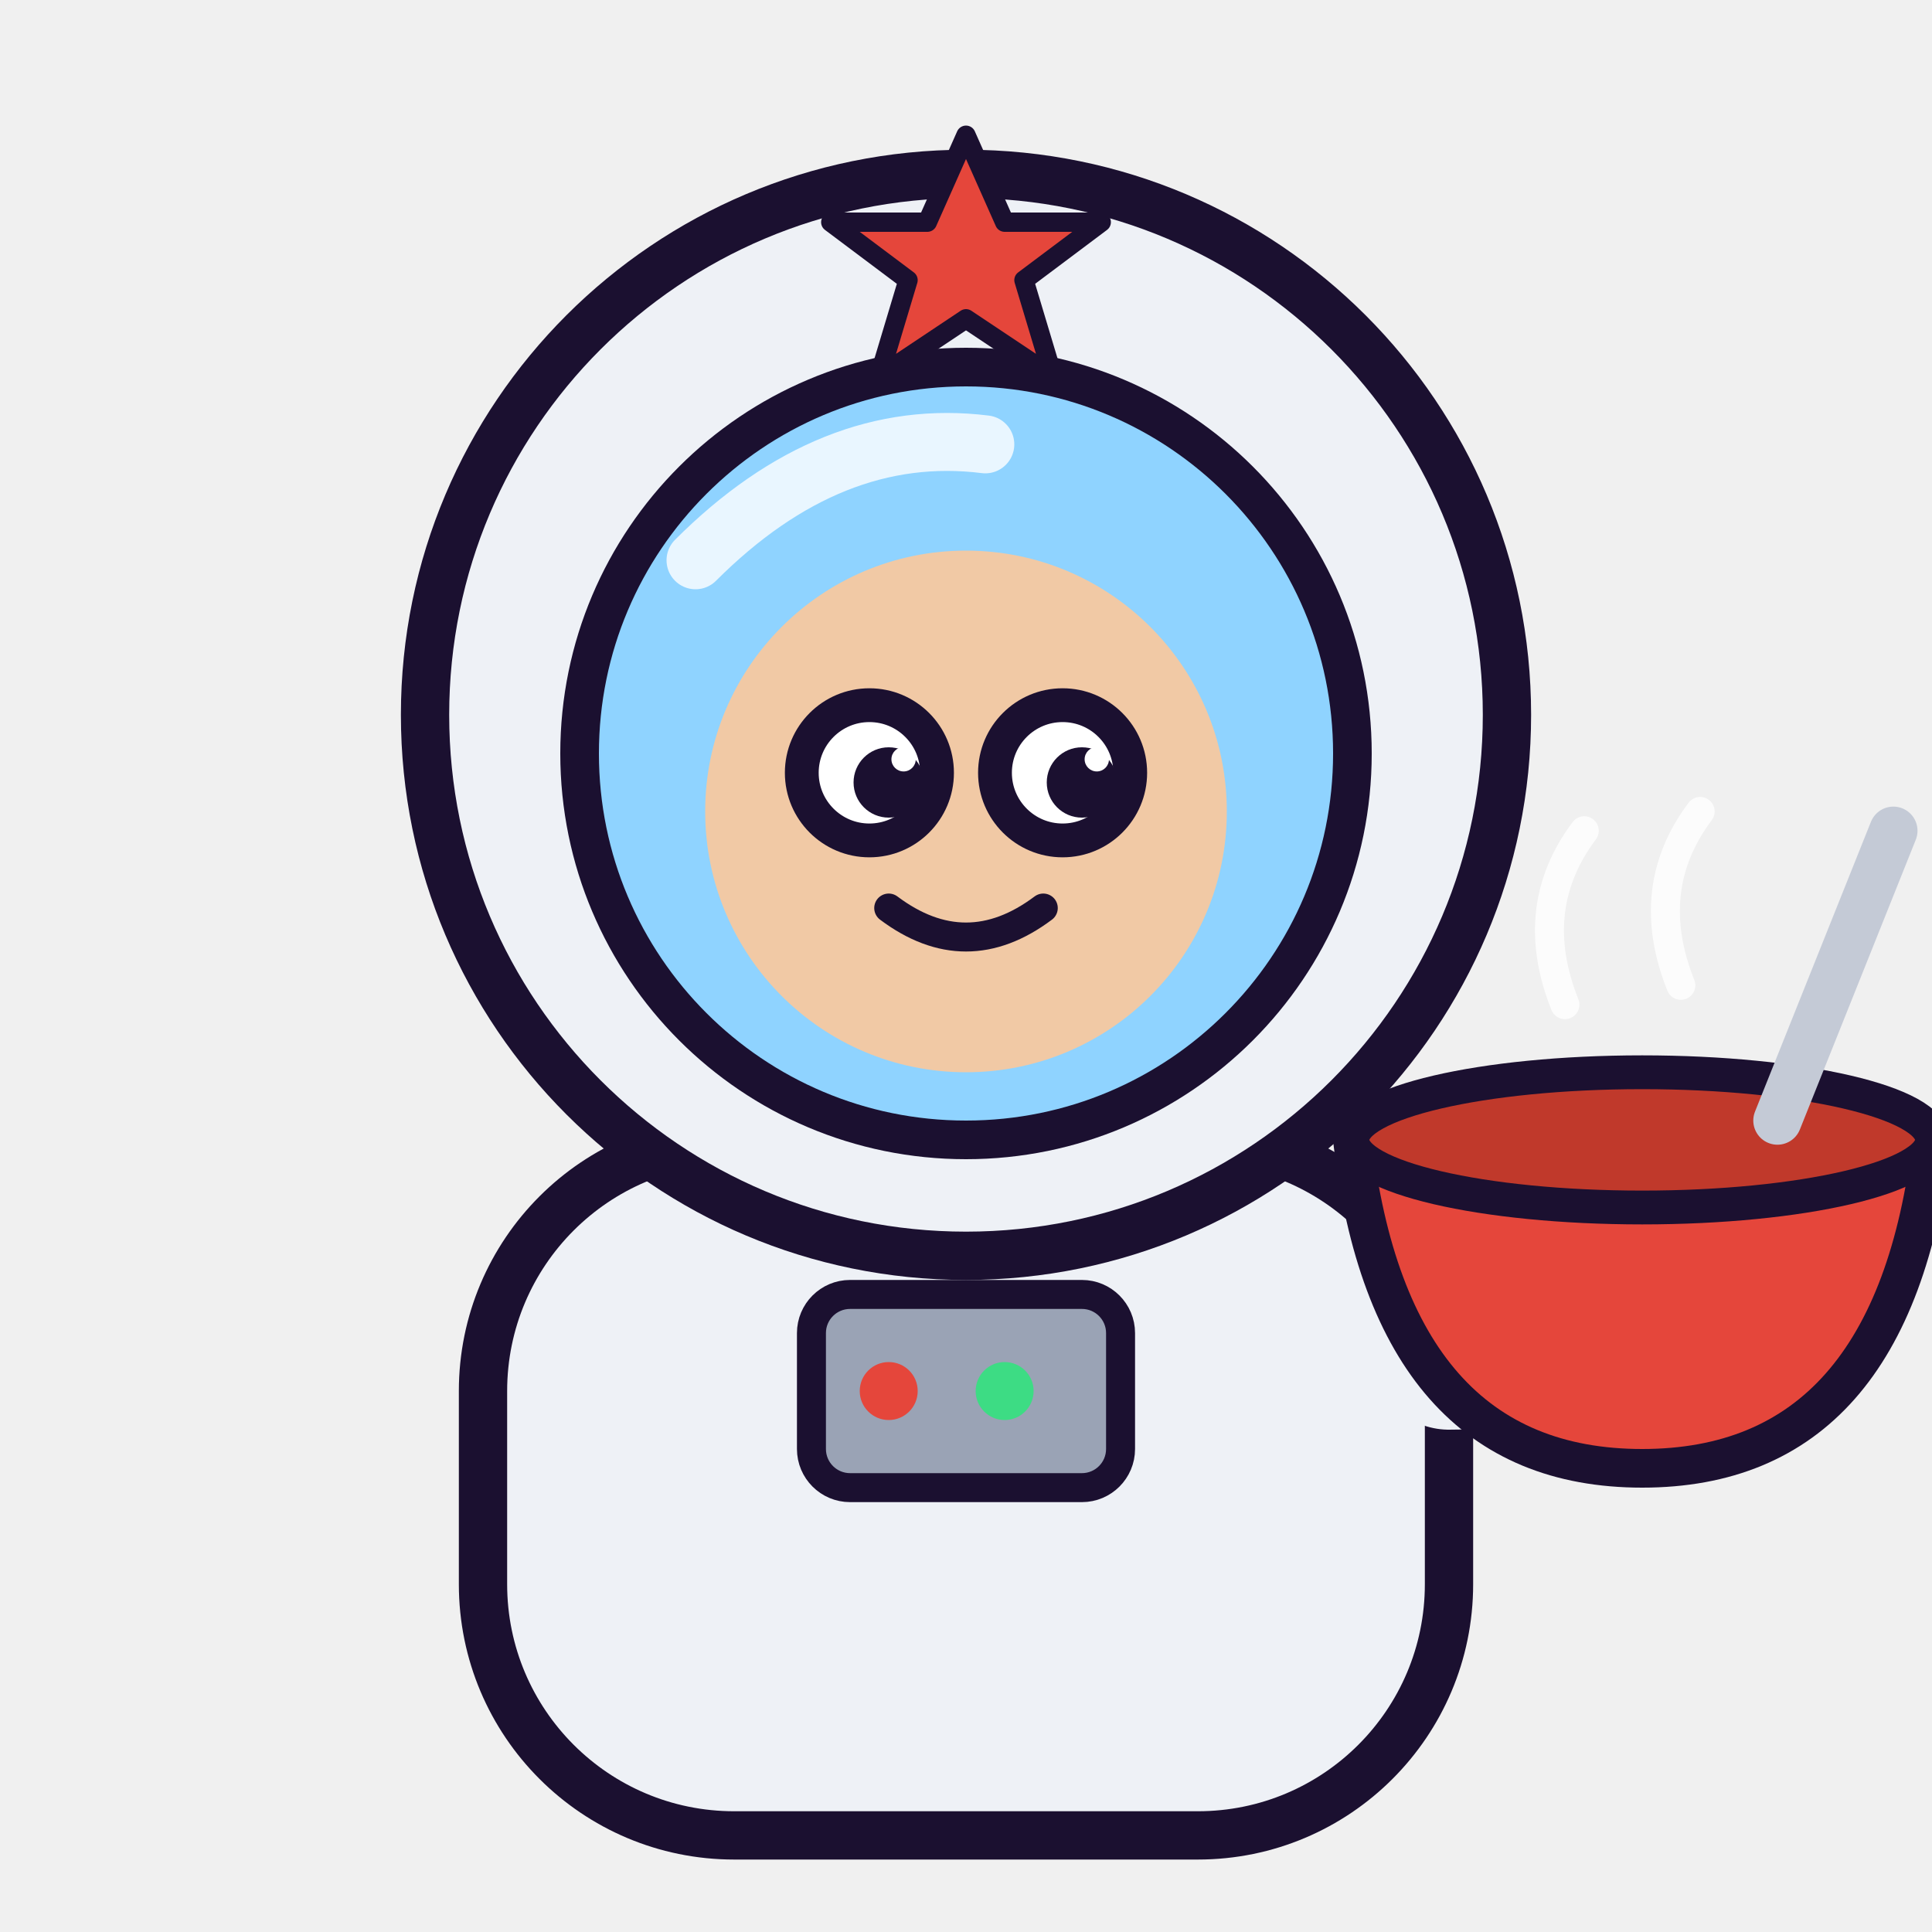
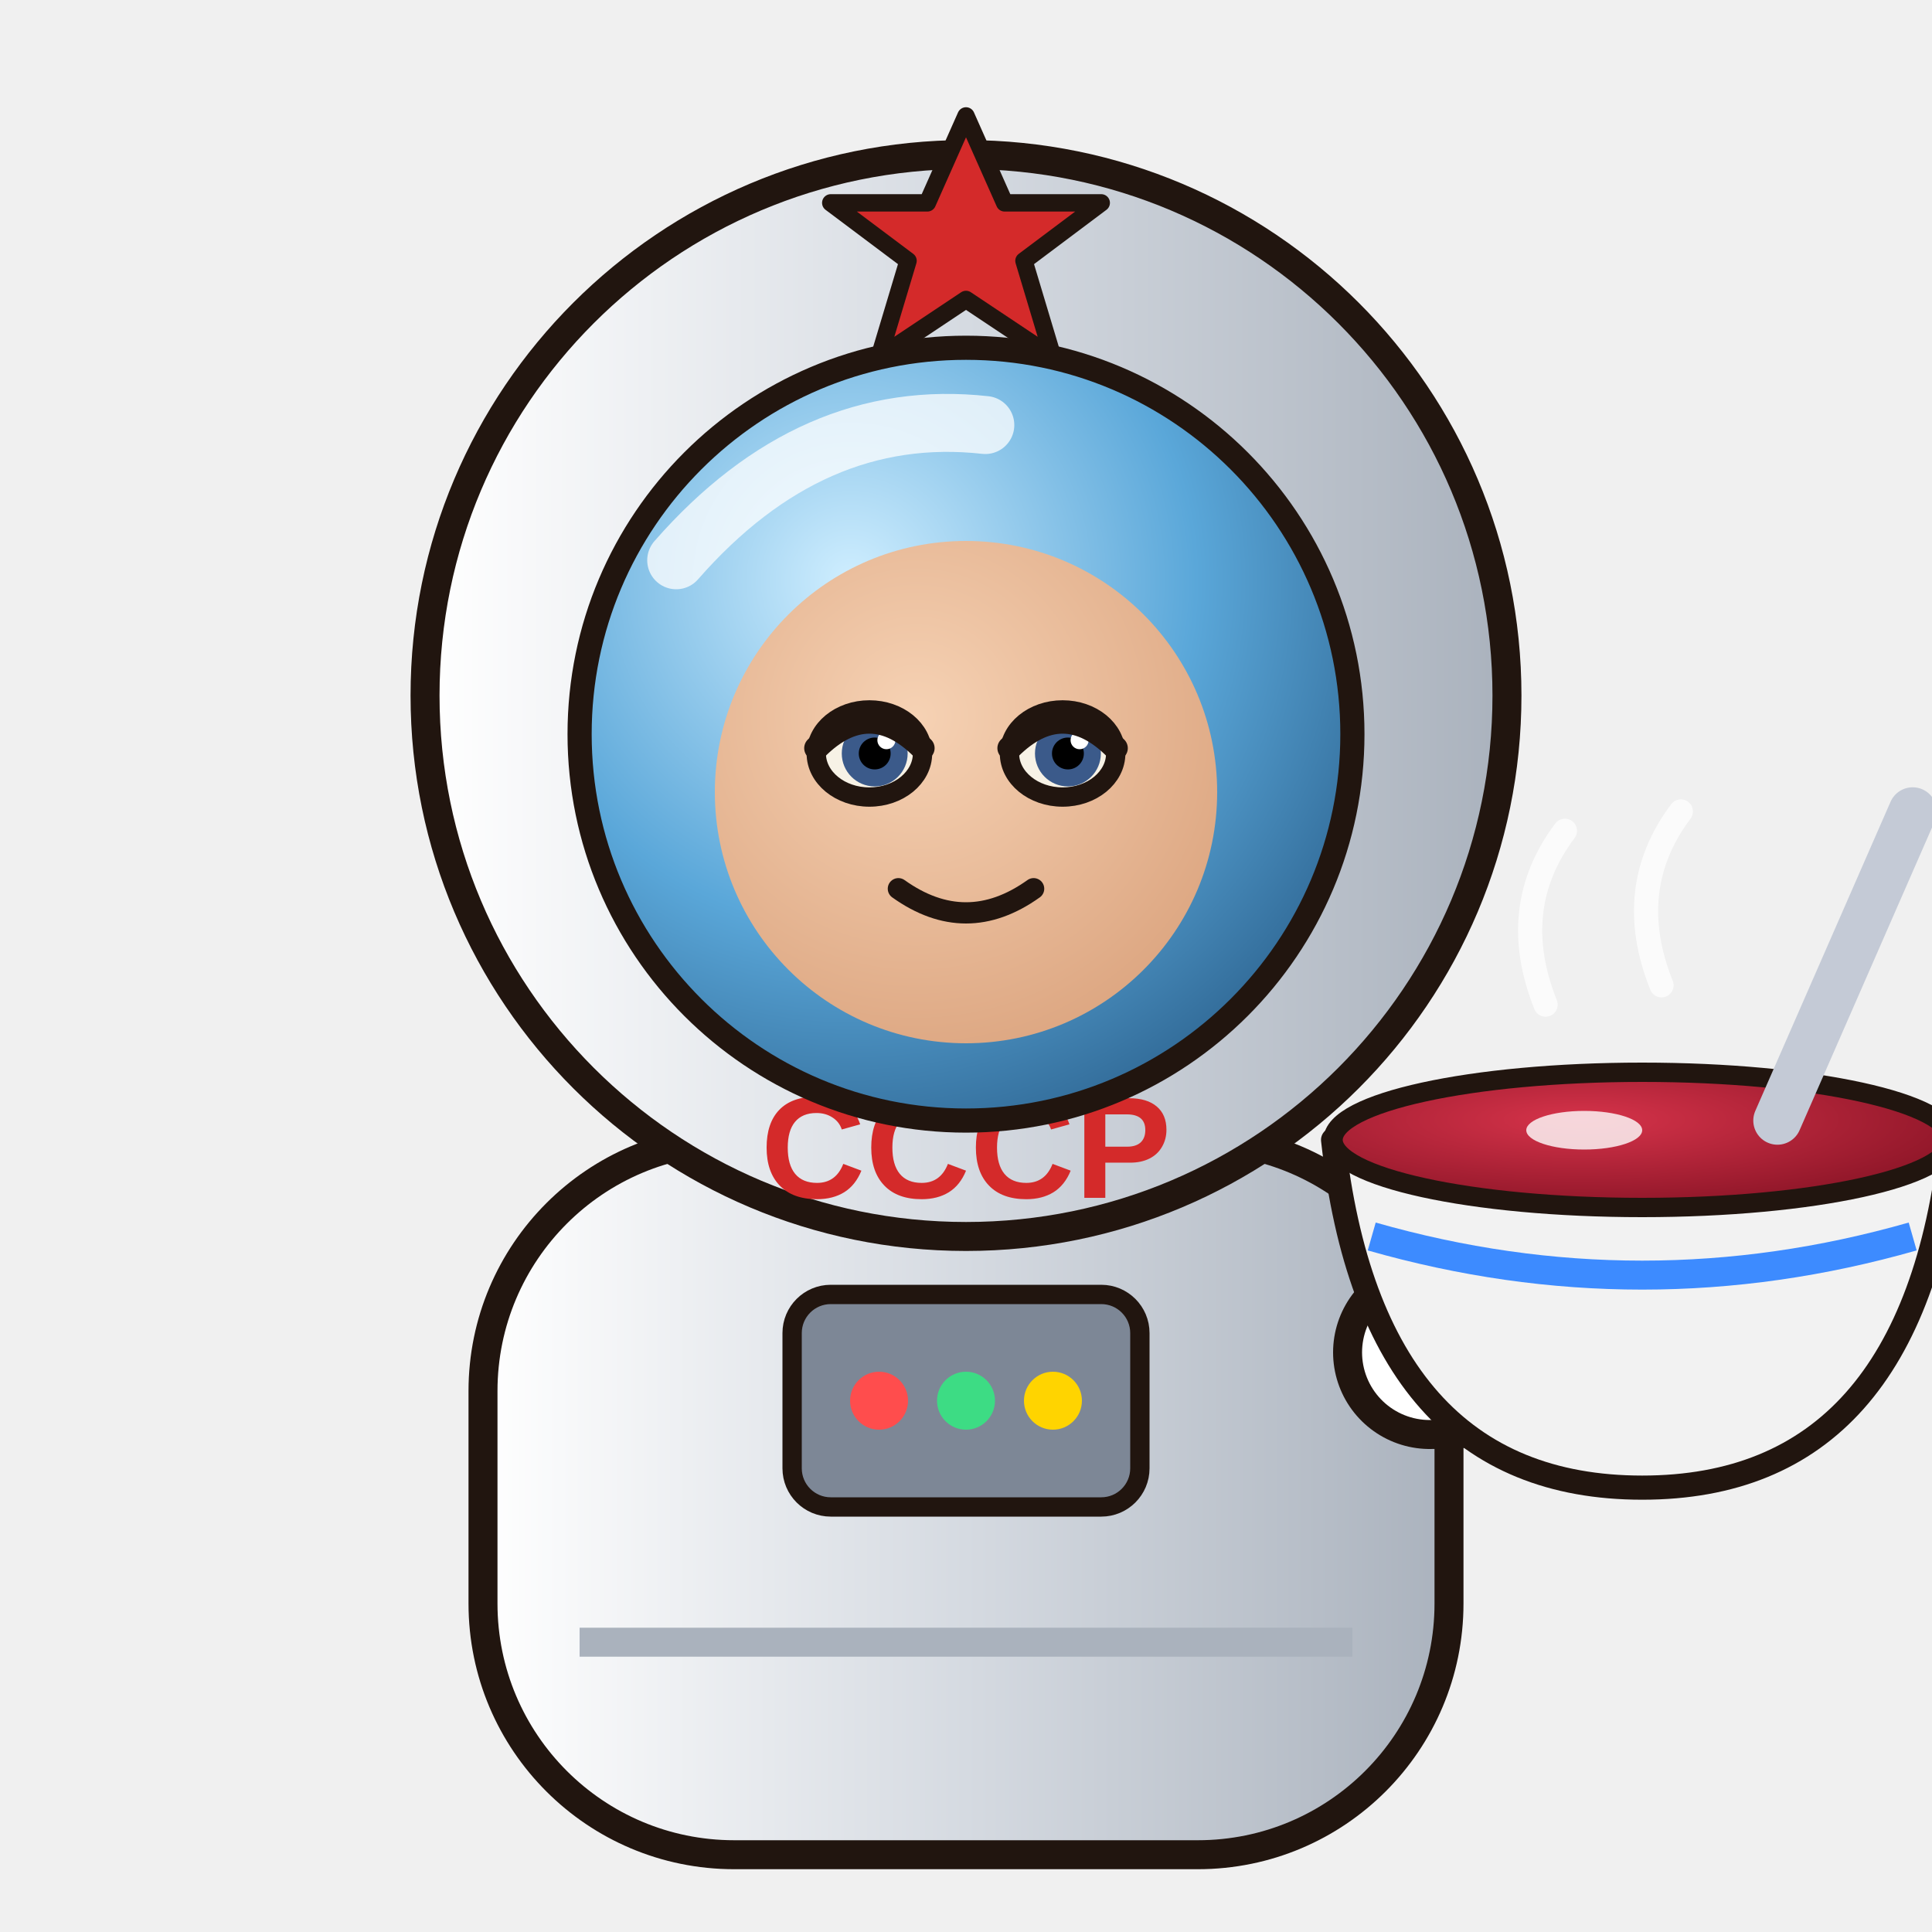
<svg xmlns="http://www.w3.org/2000/svg" viewBox="0 0 200 200">
-   <rect x="50" y="118" width="100" height="72" rx="26" fill="#eef1f6" stroke="#1b1030" stroke-width="5" stroke-linejoin="round" stroke-linecap="round" />
-   <rect x="84" y="134" width="32" height="20" rx="4" fill="#9aa3b5" stroke="#1b1030" stroke-width="3" stroke-linejoin="round" stroke-linecap="round" />
-   <circle cx="92" cy="144" r="3" fill="#e5463b" />
-   <circle cx="104" cy="144" r="3" fill="#3ddc84" />
-   <circle cx="100" cy="74" r="56" fill="#eef1f6" stroke="#1b1030" stroke-width="5" stroke-linejoin="round" stroke-linecap="round" />
-   <circle cx="100" cy="78" r="40" fill="#8fd3ff" stroke="#1b1030" stroke-width="4" stroke-linejoin="round" stroke-linecap="round" />
-   <circle cx="100" cy="84" r="27" fill="#f1c9a5" />
-   <circle cx="90" cy="80" r="7" fill="#fff" stroke="#1b1030" stroke-width="3.5" stroke-linejoin="round" stroke-linecap="round" />
-   <circle cx="92" cy="81" r="3.64" fill="#1b1030" />
-   <circle cx="93.54" cy="78.6" r="1.26" fill="#fff" />
-   <circle cx="110" cy="80" r="7" fill="#fff" stroke="#1b1030" stroke-width="3.5" stroke-linejoin="round" stroke-linecap="round" />
-   <circle cx="112" cy="81" r="3.64" fill="#1b1030" />
-   <circle cx="113.54" cy="78.6" r="1.26" fill="#fff" />
-   <path d="M92 94 q8 6 16 0" fill="none" stroke="#1b1030" stroke-width="3" stroke-linejoin="round" stroke-linecap="round" />
-   <path d="M72 58 q14 -14 30 -12" fill="none" stroke="#fff" stroke-width="6" stroke-linecap="round" opacity=".8" />
-   <path d="M100 14 l4 9 h10 l-8 6 l3 10 l-9 -6 l-9 6 l3 -10 l-8 -6 h10 z" fill="#e5463b" stroke="#1b1030" stroke-width="2" stroke-linejoin="round" stroke-linecap="round" />
-   <path d="M150 140 q20 0 22 -16" fill="none" stroke="#eef1f6" stroke-width="16" stroke-linecap="round" />
-   <path d="M150 140 q20 0 22 -16" fill="none" stroke="#1b1030" stroke-width="3" stroke-linejoin="round" stroke-linecap="round" stroke-dasharray="0" />
-   <path d="M140 118 h60 q-4 34 -30 34 q-26 0 -30 -34 z" fill="#e5463b" stroke="#1b1030" stroke-width="4" stroke-linejoin="round" stroke-linecap="round" />
-   <ellipse cx="170" cy="118" rx="30" ry="7" fill="#c0392b" stroke="#1b1030" stroke-width="3.5" stroke-linejoin="round" stroke-linecap="round" />
-   <path d="M184 116 L196 86" stroke="#c4cad6" stroke-width="5" stroke-linecap="round" />
-   <path d="M162 104 q-4 -10 2 -18 M174 102 q-4 -10 2 -18" stroke="#fff" stroke-width="3" fill="none" opacity=".8" stroke-linecap="round" />
+   <defs>
+     <linearGradient id="suit" x1="0" y1="0" x2="1" y2="0">
+       <stop offset="0.00" stop-color="#ffffff" />
+       <stop offset="0.50" stop-color="#d5dae1" />
+       <stop offset="1.00" stop-color="#aab2bd" />
+     </linearGradient>
+     <radialGradient id="visor" cx="0.35" cy="0.3" r="0.9">
+       <stop offset="0.00" stop-color="#cfeeff" />
+       <stop offset="0.50" stop-color="#5aa7d9" />
+       <stop offset="1.00" stop-color="#1f4f7a" />
+     </radialGradient>
+     <radialGradient id="skin3" cx="0.4" cy="0.35" r="0.8">
+       <stop offset="0.00" stop-color="#f6d2b4" />
+       <stop offset="1.00" stop-color="#d9a07a" />
+     </radialGradient>
+     <radialGradient id="borsch" cx="0.4" cy="0.35" r="0.7">
+       <stop offset="0.00" stop-color="#d6334a" />
+       <stop offset="1.00" stop-color="#8a1426" />
+     </radialGradient>
+   </defs>
+   <rect x="50" y="118" width="100" height="74" rx="26" fill="url(#suit)" stroke="#21150f" stroke-width="3" stroke-linejoin="round" stroke-linecap="round" />
+   <rect x="82" y="134" width="36" height="22" rx="4" fill="#7d8796" stroke="#21150f" stroke-width="2" stroke-linejoin="round" stroke-linecap="round" />
+   <circle cx="91" cy="145" r="3" fill="#ff4d4d" />
+   <circle cx="100" cy="145" r="3" fill="#3ddc84" />
+   <circle cx="109" cy="145" r="3" fill="#ffd400" />
+   <path d="M60 170 h80" stroke="#aab2bd" stroke-width="3" />
+   <circle cx="100" cy="72" r="56" fill="url(#suit)" stroke="#21150f" stroke-width="3" stroke-linejoin="round" stroke-linecap="round" />
+   <text x="100" y="124" text-anchor="middle" font-family="Arial, sans-serif" font-weight="900" font-size="15" fill="#d42a2a">СССР</text>
+   <circle cx="100" cy="76" r="40" fill="url(#visor)" stroke="#21150f" stroke-width="2.5" stroke-linejoin="round" stroke-linecap="round" />
+   <circle cx="100" cy="82" r="26" fill="url(#skin3)" />
+   <ellipse cx="90" cy="78" rx="5.5" ry="4.51" fill="#f7f2e6" stroke="#21150f" stroke-width="2" stroke-linejoin="round" stroke-linecap="round" />
+   <circle cx="90.55" cy="78" r="3.41" fill="#3b5a8a" />
+   <circle cx="90.55" cy="78" r="1.65" fill="#000" />
+   <circle cx="91.76" cy="76.625" r="0.935" fill="#fff" />
+   <path d="M84.5 77.45 Q90 71.95 95.5 77.45" fill="none" stroke="#21150f" stroke-width="2.5" stroke-linecap="round" />
+   <ellipse cx="110" cy="78" rx="5.5" ry="4.51" fill="#f7f2e6" stroke="#21150f" stroke-width="2" stroke-linejoin="round" stroke-linecap="round" />
+   <circle cx="110.55" cy="78" r="3.41" fill="#3b5a8a" />
+   <circle cx="110.55" cy="78" r="1.65" fill="#000" />
+   <circle cx="111.76" cy="76.625" r="0.935" fill="#fff" />
+   <path d="M104.5 77.45 Q110 71.95 115.5 77.45" fill="none" stroke="#21150f" stroke-width="2.5" stroke-linecap="round" />
+   <path d="M93 92 q7 5 14 0" stroke="#21150f" stroke-width="2.2" fill="none" stroke-linecap="round" />
+   <path d="M70 58 q14 -16 32 -14" stroke="#fff" stroke-width="6" fill="none" stroke-linecap="round" opacity=".75" />
+   <path d="M100 12 l4 9 h10 l-8 6 l3 10 l-9 -6 l-9 6 l3 -10 l-8 -6 h10 z" fill="#d42a2a" stroke="#21150f" stroke-width="1.8" stroke-linejoin="round" stroke-linecap="round" />
+   <path d="M148 140 q22 0 24 -18" fill="none" stroke="#21150f" stroke-width="20" stroke-linecap="round" stroke-linejoin="round" />
+   <path d="M148 140 q22 0 24 -18" fill="none" stroke="url(#suit)" stroke-width="14" stroke-linecap="round" stroke-linejoin="round" />
+   <path d="M138 118 h64 q-4 36 -32 36 q-28 0 -32 -36 z" fill="#f2f2f2" stroke="#21150f" stroke-width="2.5" stroke-linejoin="round" stroke-linecap="round" />
+   <path d="M142 128 q28 8 56 0" stroke="#3d8bff" stroke-width="3" fill="none" />
+   <ellipse cx="170" cy="118" rx="32" ry="7" fill="url(#borsch)" stroke="#21150f" stroke-width="2" stroke-linejoin="round" stroke-linecap="round" />
+   <ellipse cx="164" cy="117" rx="6" ry="2" fill="#fff" opacity=".8" />
+   <path d="M184 116 L198 84" stroke="#c4cad6" stroke-width="5" stroke-linecap="round" />
+   <path d="M160 104 q-4 -10 2 -18 M172 102 q-4 -10 2 -18" stroke="#fff" stroke-width="2.5" fill="none" opacity=".75" stroke-linecap="round" />
</svg>
